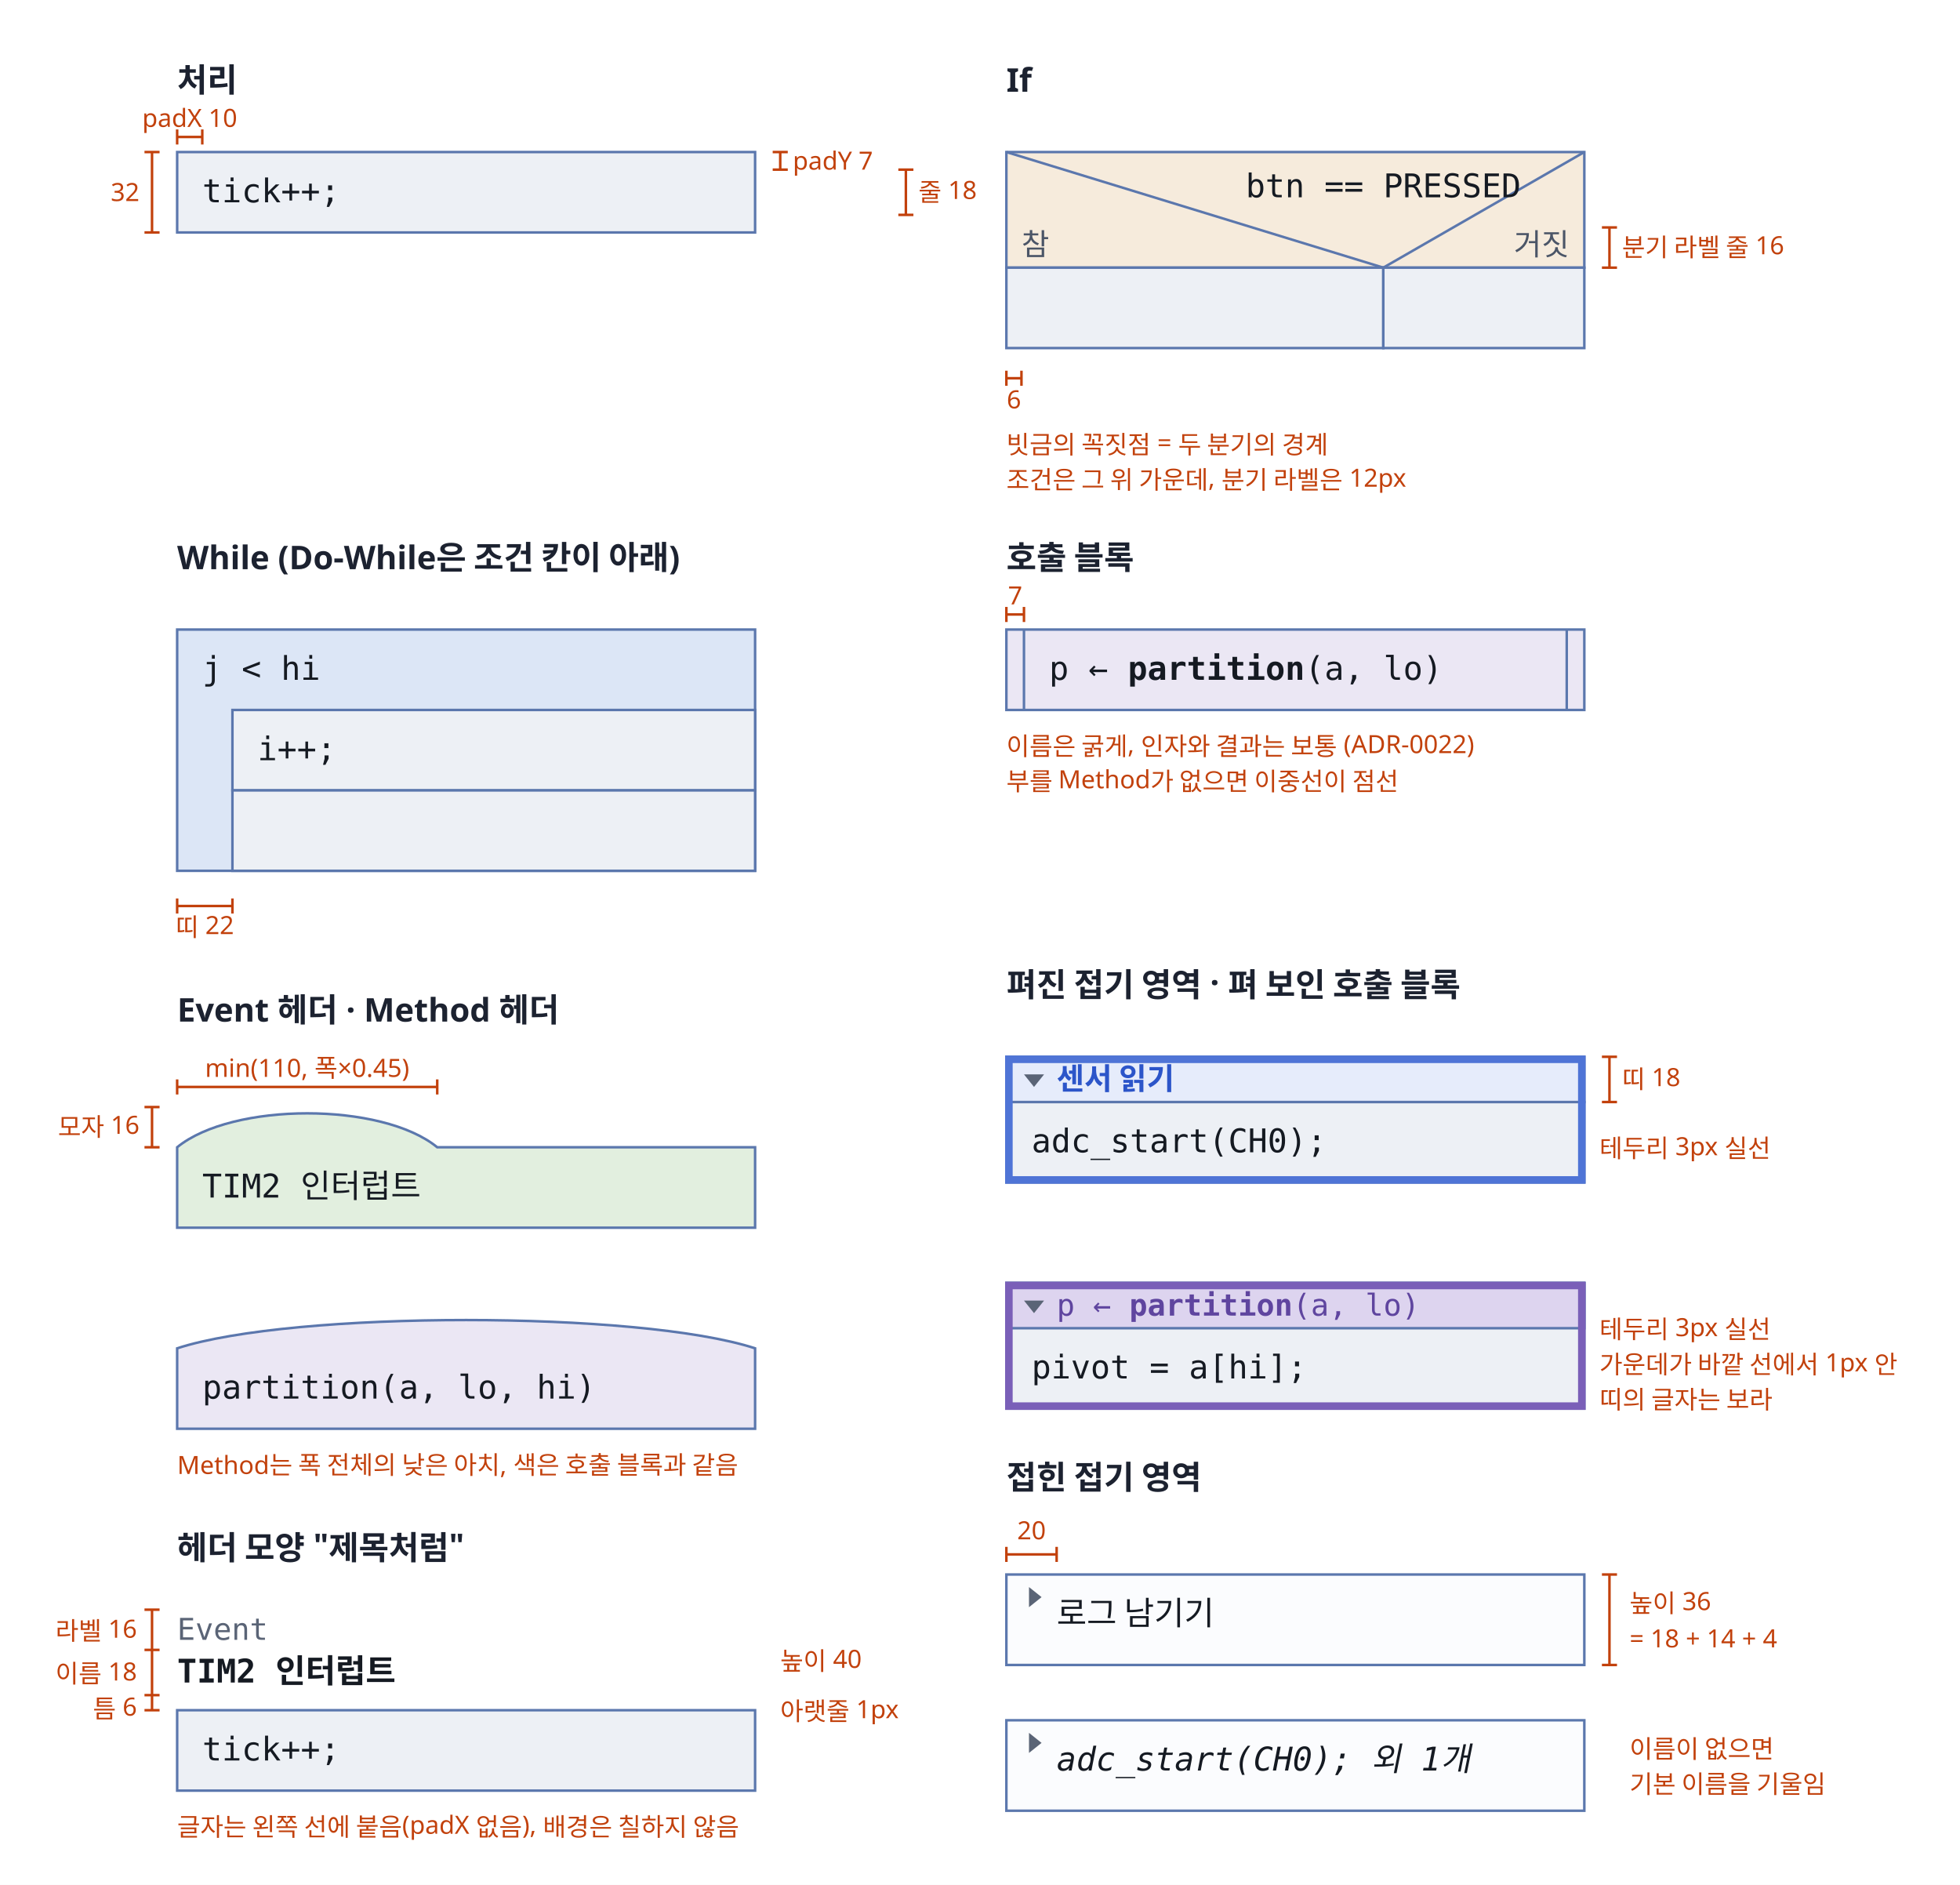
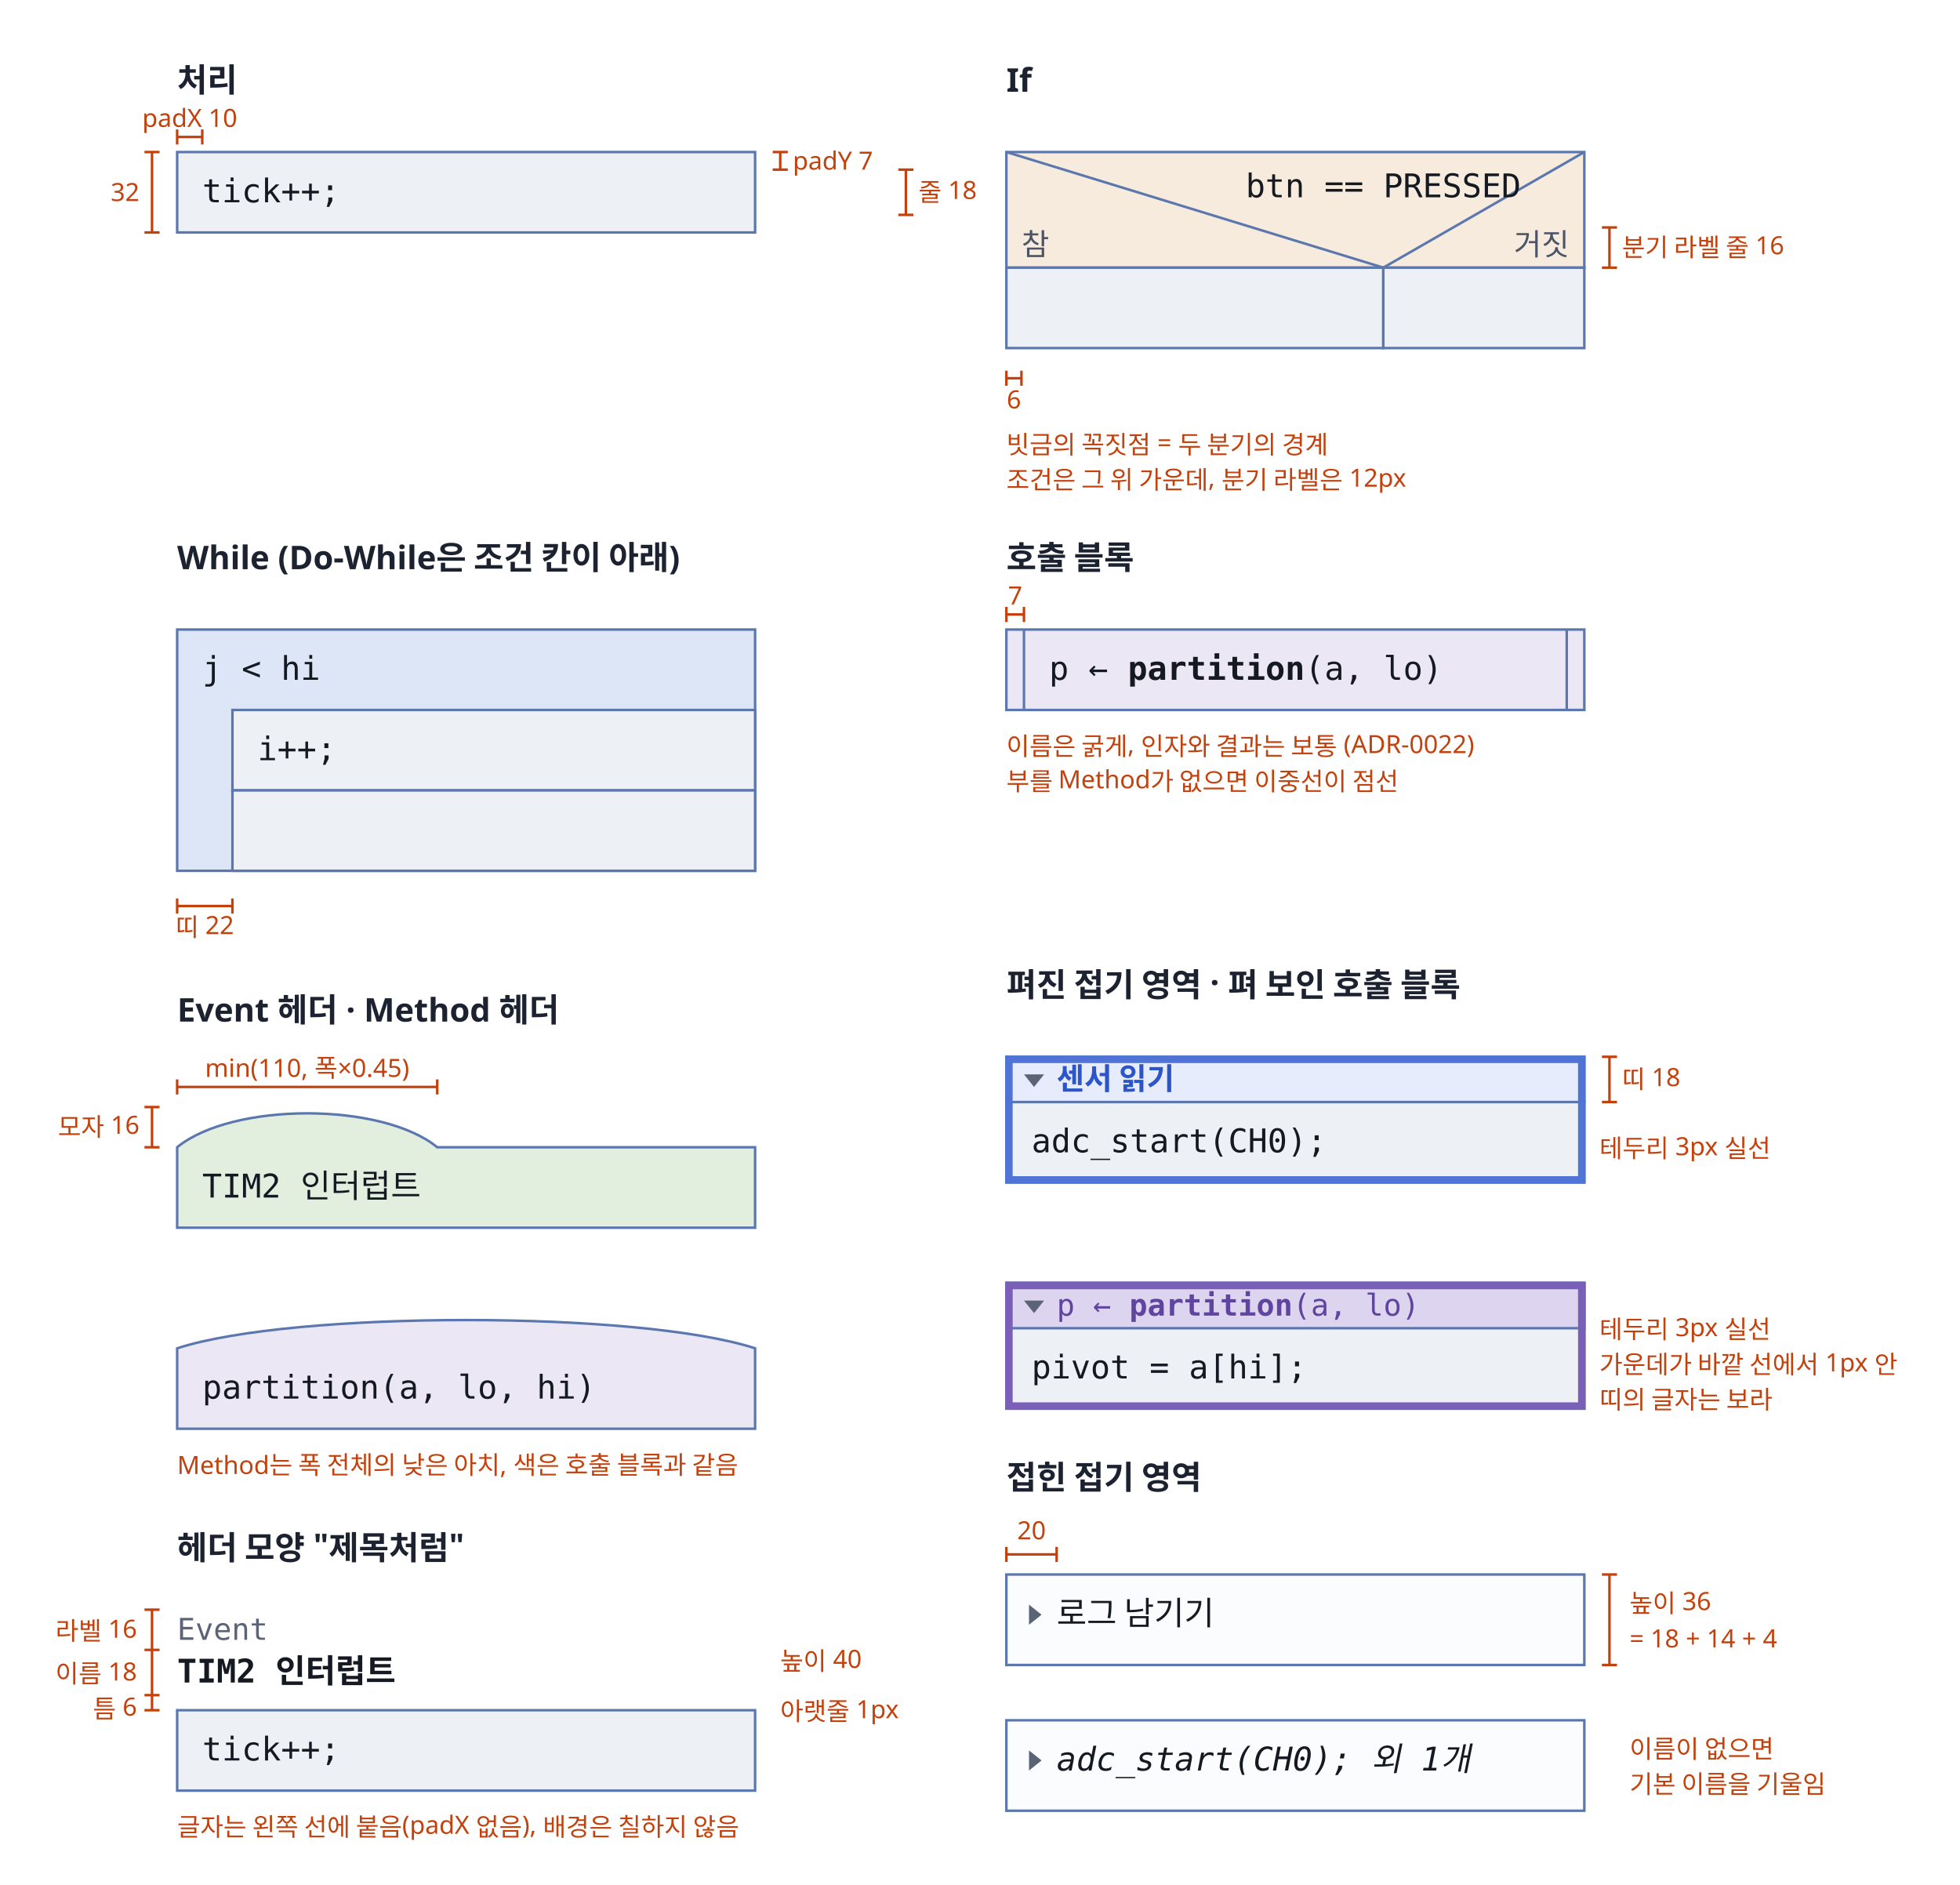
<svg xmlns="http://www.w3.org/2000/svg" width="780" height="750" viewBox="0 0 780 750">
  <rect width="780" height="750" fill="#ffffff" />
  <g transform="translate(.5 .5)">
    <text x="70" y="36" font-family="IBM Plex Sans KR, Malgun Gothic, sans-serif" font-size="13" fill="#1c2230" font-weight="600">처리</text>
    <rect x="70" y="60" width="230" height="32" fill="#edf0f5" stroke="#5b77ad" stroke-width="1" />
    <text x="80" y="80" font-family="IBM Plex Mono, IBM Plex Sans KR, Consolas, monospace" font-size="13" fill="#151a22">tick++;</text>
    <path d="M70 54 H80 M70 51 V57 M80 51 V57" stroke="#c2410c" stroke-width="1" fill="none" />
    <text x="75.0" y="50" font-family="IBM Plex Sans KR, Malgun Gothic, sans-serif" font-size="10" fill="#c2410c" text-anchor="middle">padX 10</text>
    <path d="M310 60 V67 M307 60 H313 M307 67 H313" stroke="#c2410c" stroke-width="1" fill="none" />
    <text x="315" y="67.0" font-family="IBM Plex Sans KR, Malgun Gothic, sans-serif" font-size="10" fill="#c2410c">padY 7</text>
    <path d="M360 67 V85 M357 67 H363 M357 85 H363" stroke="#c2410c" stroke-width="1" fill="none" />
    <text x="365" y="79.5" font-family="IBM Plex Sans KR, Malgun Gothic, sans-serif" font-size="10" fill="#c2410c">줄 18</text>
    <path d="M60 60 V92 M57 60 H63 M57 92 H63" stroke="#c2410c" stroke-width="1" fill="none" />
    <text x="55" y="79.5" font-family="IBM Plex Sans KR, Malgun Gothic, sans-serif" font-size="10" fill="#c2410c" text-anchor="end">32</text>
    <text x="400" y="36" font-family="IBM Plex Sans KR, Malgun Gothic, sans-serif" font-size="13" fill="#1c2230" font-weight="600">If</text>
    <rect x="400" y="60" width="230" height="46" fill="#f6ebdc" stroke="#5b77ad" stroke-width="1" />
    <path d="M400 60 L550 106 L630 60" fill="none" stroke="#5b77ad" stroke-width="1" />
    <text x="550" y="78" font-family="IBM Plex Mono, IBM Plex Sans KR, Consolas, monospace" font-size="13" fill="#151a22" text-anchor="middle">btn == PRESSED</text>
    <text x="406" y="101" font-family="IBM Plex Sans KR, Malgun Gothic, sans-serif" font-size="12" fill="#4b5567">참</text>
    <text x="624" y="101" font-family="IBM Plex Sans KR, Malgun Gothic, sans-serif" font-size="12" fill="#4b5567" text-anchor="end">거짓</text>
    <rect x="400" y="106" width="150" height="32" fill="#edf0f5" stroke="#5b77ad" stroke-width="1" />
    <rect x="550" y="106" width="80" height="32" fill="#edf0f5" stroke="#5b77ad" stroke-width="1" />
    <path d="M640 90 V106 M637 90 H643 M637 106 H643" stroke="#c2410c" stroke-width="1" fill="none" />
    <text x="645" y="101.5" font-family="IBM Plex Sans KR, Malgun Gothic, sans-serif" font-size="10" fill="#c2410c">분기 라벨 줄 16</text>
    <path d="M400 150 H406 M400 147 V153 M406 147 V153" stroke="#c2410c" stroke-width="1" fill="none" />
    <text x="403.0" y="162" font-family="IBM Plex Sans KR, Malgun Gothic, sans-serif" font-size="10" fill="#c2410c" text-anchor="middle">6</text>
    <text x="400" y="180" font-family="IBM Plex Sans KR, Malgun Gothic, sans-serif" font-size="10" fill="#c2410c">빗금의 꼭짓점 = 두 분기의 경계</text>
    <text x="400" y="194" font-family="IBM Plex Sans KR, Malgun Gothic, sans-serif" font-size="10" fill="#c2410c">조건은 그 위 가운데, 분기 라벨은 12px</text>
    <text x="70" y="226" font-family="IBM Plex Sans KR, Malgun Gothic, sans-serif" font-size="13" fill="#1c2230" font-weight="600">While (Do-While은 조건 칸이 아래)</text>
    <rect x="70" y="250" width="230" height="96" fill="#dce6f6" stroke="#5b77ad" stroke-width="1" />
    <text x="80" y="270" font-family="IBM Plex Mono, IBM Plex Sans KR, Consolas, monospace" font-size="13" fill="#151a22">j &lt; hi</text>
    <rect x="92" y="282" width="208" height="32" fill="#edf0f5" stroke="#5b77ad" stroke-width="1" />
    <rect x="92" y="314" width="208" height="32" fill="#edf0f5" stroke="#5b77ad" stroke-width="1" />
    <text x="102" y="302" font-family="IBM Plex Mono, IBM Plex Sans KR, Consolas, monospace" font-size="13" fill="#151a22">i++;</text>
    <path d="M70 360 H92 M70 357 V363 M92 357 V363" stroke="#c2410c" stroke-width="1" fill="none" />
    <text x="81.0" y="372" font-family="IBM Plex Sans KR, Malgun Gothic, sans-serif" font-size="10" fill="#c2410c" text-anchor="middle">띠 22</text>
    <text x="400" y="226" font-family="IBM Plex Sans KR, Malgun Gothic, sans-serif" font-size="13" fill="#1c2230" font-weight="600">호출 블록</text>
    <rect x="400" y="250" width="230" height="32" fill="#ebe7f4" stroke="#5b77ad" stroke-width="1" />
    <line x1="407" y1="250" x2="407" y2="282" stroke="#5b77ad" stroke-width="1" />
    <line x1="623" y1="250" x2="623" y2="282" stroke="#5b77ad" stroke-width="1" />
    <text x="417" y="270" font-family="IBM Plex Mono, IBM Plex Sans KR, Consolas, monospace" font-size="13" fill="#151a22">p ← <tspan font-weight="700">partition</tspan>(a, lo)</text>
    <path d="M400 244 H407 M400 241 V247 M407 241 V247" stroke="#c2410c" stroke-width="1" fill="none" />
    <text x="403.5" y="240" font-family="IBM Plex Sans KR, Malgun Gothic, sans-serif" font-size="10" fill="#c2410c" text-anchor="middle">7</text>
    <text x="400" y="300" font-family="IBM Plex Sans KR, Malgun Gothic, sans-serif" font-size="10" fill="#c2410c">이름은 굵게, 인자와 결과는 보통 (ADR-0022)</text>
    <text x="400" y="314" font-family="IBM Plex Sans KR, Malgun Gothic, sans-serif" font-size="10" fill="#c2410c">부를 Method가 없으면 이중선이 점선</text>
    <text x="70" y="406" font-family="IBM Plex Sans KR, Malgun Gothic, sans-serif" font-size="13" fill="#1c2230" font-weight="600">Event 헤더 · Method 헤더</text>
    <path d="M70 456 C92 438,151.5 438,173.5 456 L300 456 L300 488 L70 488 Z" fill="#e2efdf" stroke="#5b77ad" stroke-width="1" />
    <text x="80" y="476" font-family="IBM Plex Mono, IBM Plex Sans KR, Consolas, monospace" font-size="13" fill="#151a22">TIM2 인터럽트</text>
    <path d="M60 440 V456 M57 440 H63 M57 456 H63" stroke="#c2410c" stroke-width="1" fill="none" />
    <text x="55" y="451.5" font-family="IBM Plex Sans KR, Malgun Gothic, sans-serif" font-size="10" fill="#c2410c" text-anchor="end">모자 16</text>
    <path d="M70 432 H173.5 M70 429 V435 M173.5 429 V435" stroke="#c2410c" stroke-width="1" fill="none" />
    <text x="121.75" y="428" font-family="IBM Plex Sans KR, Malgun Gothic, sans-serif" font-size="10" fill="#c2410c" text-anchor="middle">min(110, 폭×0.45)</text>
    <path d="M70 536 C116.0 521,254.0 521,300 536 L300 568 L70 568 Z" fill="#ebe7f4" stroke="#5b77ad" stroke-width="1" />
    <text x="80" y="556" font-family="IBM Plex Mono, IBM Plex Sans KR, Consolas, monospace" font-size="13" fill="#151a22">partition(a, lo, hi)</text>
    <text x="70" y="586" font-family="IBM Plex Sans KR, Malgun Gothic, sans-serif" font-size="10" fill="#c2410c">Method는 폭 전체의 낮은 아치, 색은 호출 블록과 같음</text>
    <text x="400" y="396" font-family="IBM Plex Sans KR, Malgun Gothic, sans-serif" font-size="13" fill="#1c2230" font-weight="600">펴진 접기 영역 · 펴 보인 호출 블록</text>
    <rect x="400" y="438" width="230" height="32" fill="#edf0f5" stroke="#5b77ad" stroke-width="1" />
    <text x="410" y="458" font-family="IBM Plex Mono, IBM Plex Sans KR, Consolas, monospace" font-size="13" fill="#151a22">adc_start(CH0);</text>
    <rect x="400" y="420" width="230" height="18" fill="#e6ecfb" stroke="#5b77ad" stroke-width="1" />
    <text x="420" y="433" font-family="IBM Plex Sans KR, Malgun Gothic, sans-serif" font-size="12" fill="#2c55c9" font-weight="600">센서 읽기</text>
    <rect x="401" y="421" width="228" height="48" fill="none" stroke="#4f74d6" stroke-width="3" />
    <polygon points="407,427 415,427 411,432" fill="#5a6476" />
    <path d="M640 420 V438 M637 420 H643 M637 438 H643" stroke="#c2410c" stroke-width="1" fill="none" />
    <text x="645" y="432.5" font-family="IBM Plex Sans KR, Malgun Gothic, sans-serif" font-size="10" fill="#c2410c">띠 18</text>
    <text x="636" y="460" font-family="IBM Plex Sans KR, Malgun Gothic, sans-serif" font-size="10" fill="#c2410c">테두리 3px 실선</text>
    <rect x="400" y="510" width="230" height="50" fill="#edf0f5" stroke="#5b77ad" stroke-width="1" />
    <rect x="400" y="510" width="230" height="18" fill="#ddd4ef" stroke="#5b77ad" stroke-width="1" />
    <text x="420" y="523" font-family="IBM Plex Mono, IBM Plex Sans KR, Consolas, monospace" font-size="12" fill="#5f459f">p ← <tspan font-weight="600">partition</tspan>(a, lo)</text>
    <text x="410" y="548" font-family="IBM Plex Mono, IBM Plex Sans KR, Consolas, monospace" font-size="13" fill="#151a22">pivot = a[hi];</text>
    <rect x="401" y="511" width="228" height="48" fill="none" stroke="#7a5fb8" stroke-width="3" />
    <polygon points="407,517 415,517 411,522" fill="#5a6476" />
    <text x="636" y="532" font-family="IBM Plex Sans KR, Malgun Gothic, sans-serif" font-size="10" fill="#c2410c">테두리 3px 실선</text>
    <text x="636" y="546" font-family="IBM Plex Sans KR, Malgun Gothic, sans-serif" font-size="10" fill="#c2410c">가운데가 바깥 선에서 1px 안</text>
    <text x="636" y="560" font-family="IBM Plex Sans KR, Malgun Gothic, sans-serif" font-size="10" fill="#c2410c">띠의 글자는 보라</text>
    <text x="400" y="592" font-family="IBM Plex Sans KR, Malgun Gothic, sans-serif" font-size="13" fill="#1c2230" font-weight="600">접힌 접기 영역</text>
    <path d="M400 618 H420 M400 615 V621 M420 615 V621" stroke="#c2410c" stroke-width="1" fill="none" />
    <text x="410" y="612" font-family="IBM Plex Sans KR, Malgun Gothic, sans-serif" font-size="10" fill="#c2410c" text-anchor="middle">20</text>
    <rect x="400" y="626" width="230" height="36" fill="#fbfcfe" stroke="#5b77ad" stroke-width="1" />
    <text x="420" y="646" font-family="IBM Plex Mono, IBM Plex Sans KR, Consolas, monospace" font-size="13" fill="#151a22">로그 남기기</text>
-     <polygon points="409,631 409,639 414,635" fill="#5a6476" />
+     <polygon points="409,638 409,646 414,642" fill="#5a6476" />
    <path d="M640 626 V662 M637 626 H643 M637 662 H643" stroke="#c2410c" stroke-width="1" fill="none" />
    <text x="648" y="641" font-family="IBM Plex Sans KR, Malgun Gothic, sans-serif" font-size="10" fill="#c2410c">높이 36</text>
    <text x="648" y="655" font-family="IBM Plex Sans KR, Malgun Gothic, sans-serif" font-size="10" fill="#c2410c">= 18 + 14 + 4</text>
    <rect x="400" y="684" width="230" height="36" fill="#fbfcfe" stroke="#5b77ad" stroke-width="1" />
    <text x="420" y="704" font-family="IBM Plex Mono, IBM Plex Sans KR, Consolas, monospace" font-size="13" fill="#151a22" font-style="italic">adc_start(CH0); 외 1개</text>
-     <polygon points="409,689 409,697 414,693" fill="#5a6476" />
+     <polygon points="409,696 409,704 414,700" fill="#5a6476" />
    <text x="648" y="699" font-family="IBM Plex Sans KR, Malgun Gothic, sans-serif" font-size="10" fill="#c2410c">이름이 없으면</text>
    <text x="648" y="713" font-family="IBM Plex Sans KR, Malgun Gothic, sans-serif" font-size="10" fill="#c2410c">기본 이름을 기울임</text>
    <text x="70" y="620" font-family="IBM Plex Sans KR, Malgun Gothic, sans-serif" font-size="13" fill="#1c2230" font-weight="600">헤더 모양 "제목처럼"</text>
    <text x="70" y="652" font-family="IBM Plex Mono, IBM Plex Sans KR, Consolas, monospace" font-size="12" fill="#5a6476">Event</text>
    <text x="70" y="669" font-family="IBM Plex Mono, IBM Plex Sans KR, Consolas, monospace" font-size="13" fill="#151a22" font-weight="600">TIM2 인터럽트</text>
    <rect x="70" y="680" width="230" height="32" fill="#edf0f5" stroke="#5b77ad" stroke-width="1" />
    <text x="80" y="700" font-family="IBM Plex Mono, IBM Plex Sans KR, Consolas, monospace" font-size="13" fill="#151a22">tick++;</text>
    <path d="M60 640 V680 M57 640 H63 M57 656 H63 M57 674 H63 M57 680 H63" stroke="#c2410c" stroke-width="1" fill="none" />
    <text x="54" y="652" font-family="IBM Plex Sans KR, Malgun Gothic, sans-serif" font-size="10" fill="#c2410c" text-anchor="end">라벨 16</text>
    <text x="54" y="669" font-family="IBM Plex Sans KR, Malgun Gothic, sans-serif" font-size="10" fill="#c2410c" text-anchor="end">이름 18</text>
    <text x="54" y="683" font-family="IBM Plex Sans KR, Malgun Gothic, sans-serif" font-size="10" fill="#c2410c" text-anchor="end">틈 6</text>
    <text x="310" y="664" font-family="IBM Plex Sans KR, Malgun Gothic, sans-serif" font-size="10" fill="#c2410c">높이 40</text>
    <text x="310" y="684" font-family="IBM Plex Sans KR, Malgun Gothic, sans-serif" font-size="10" fill="#c2410c">아랫줄 1px</text>
    <text x="70" y="730" font-family="IBM Plex Sans KR, Malgun Gothic, sans-serif" font-size="10" fill="#c2410c">글자는 왼쪽 선에 붙음(padX 없음), 배경은 칠하지 않음</text>
  </g>
</svg>
